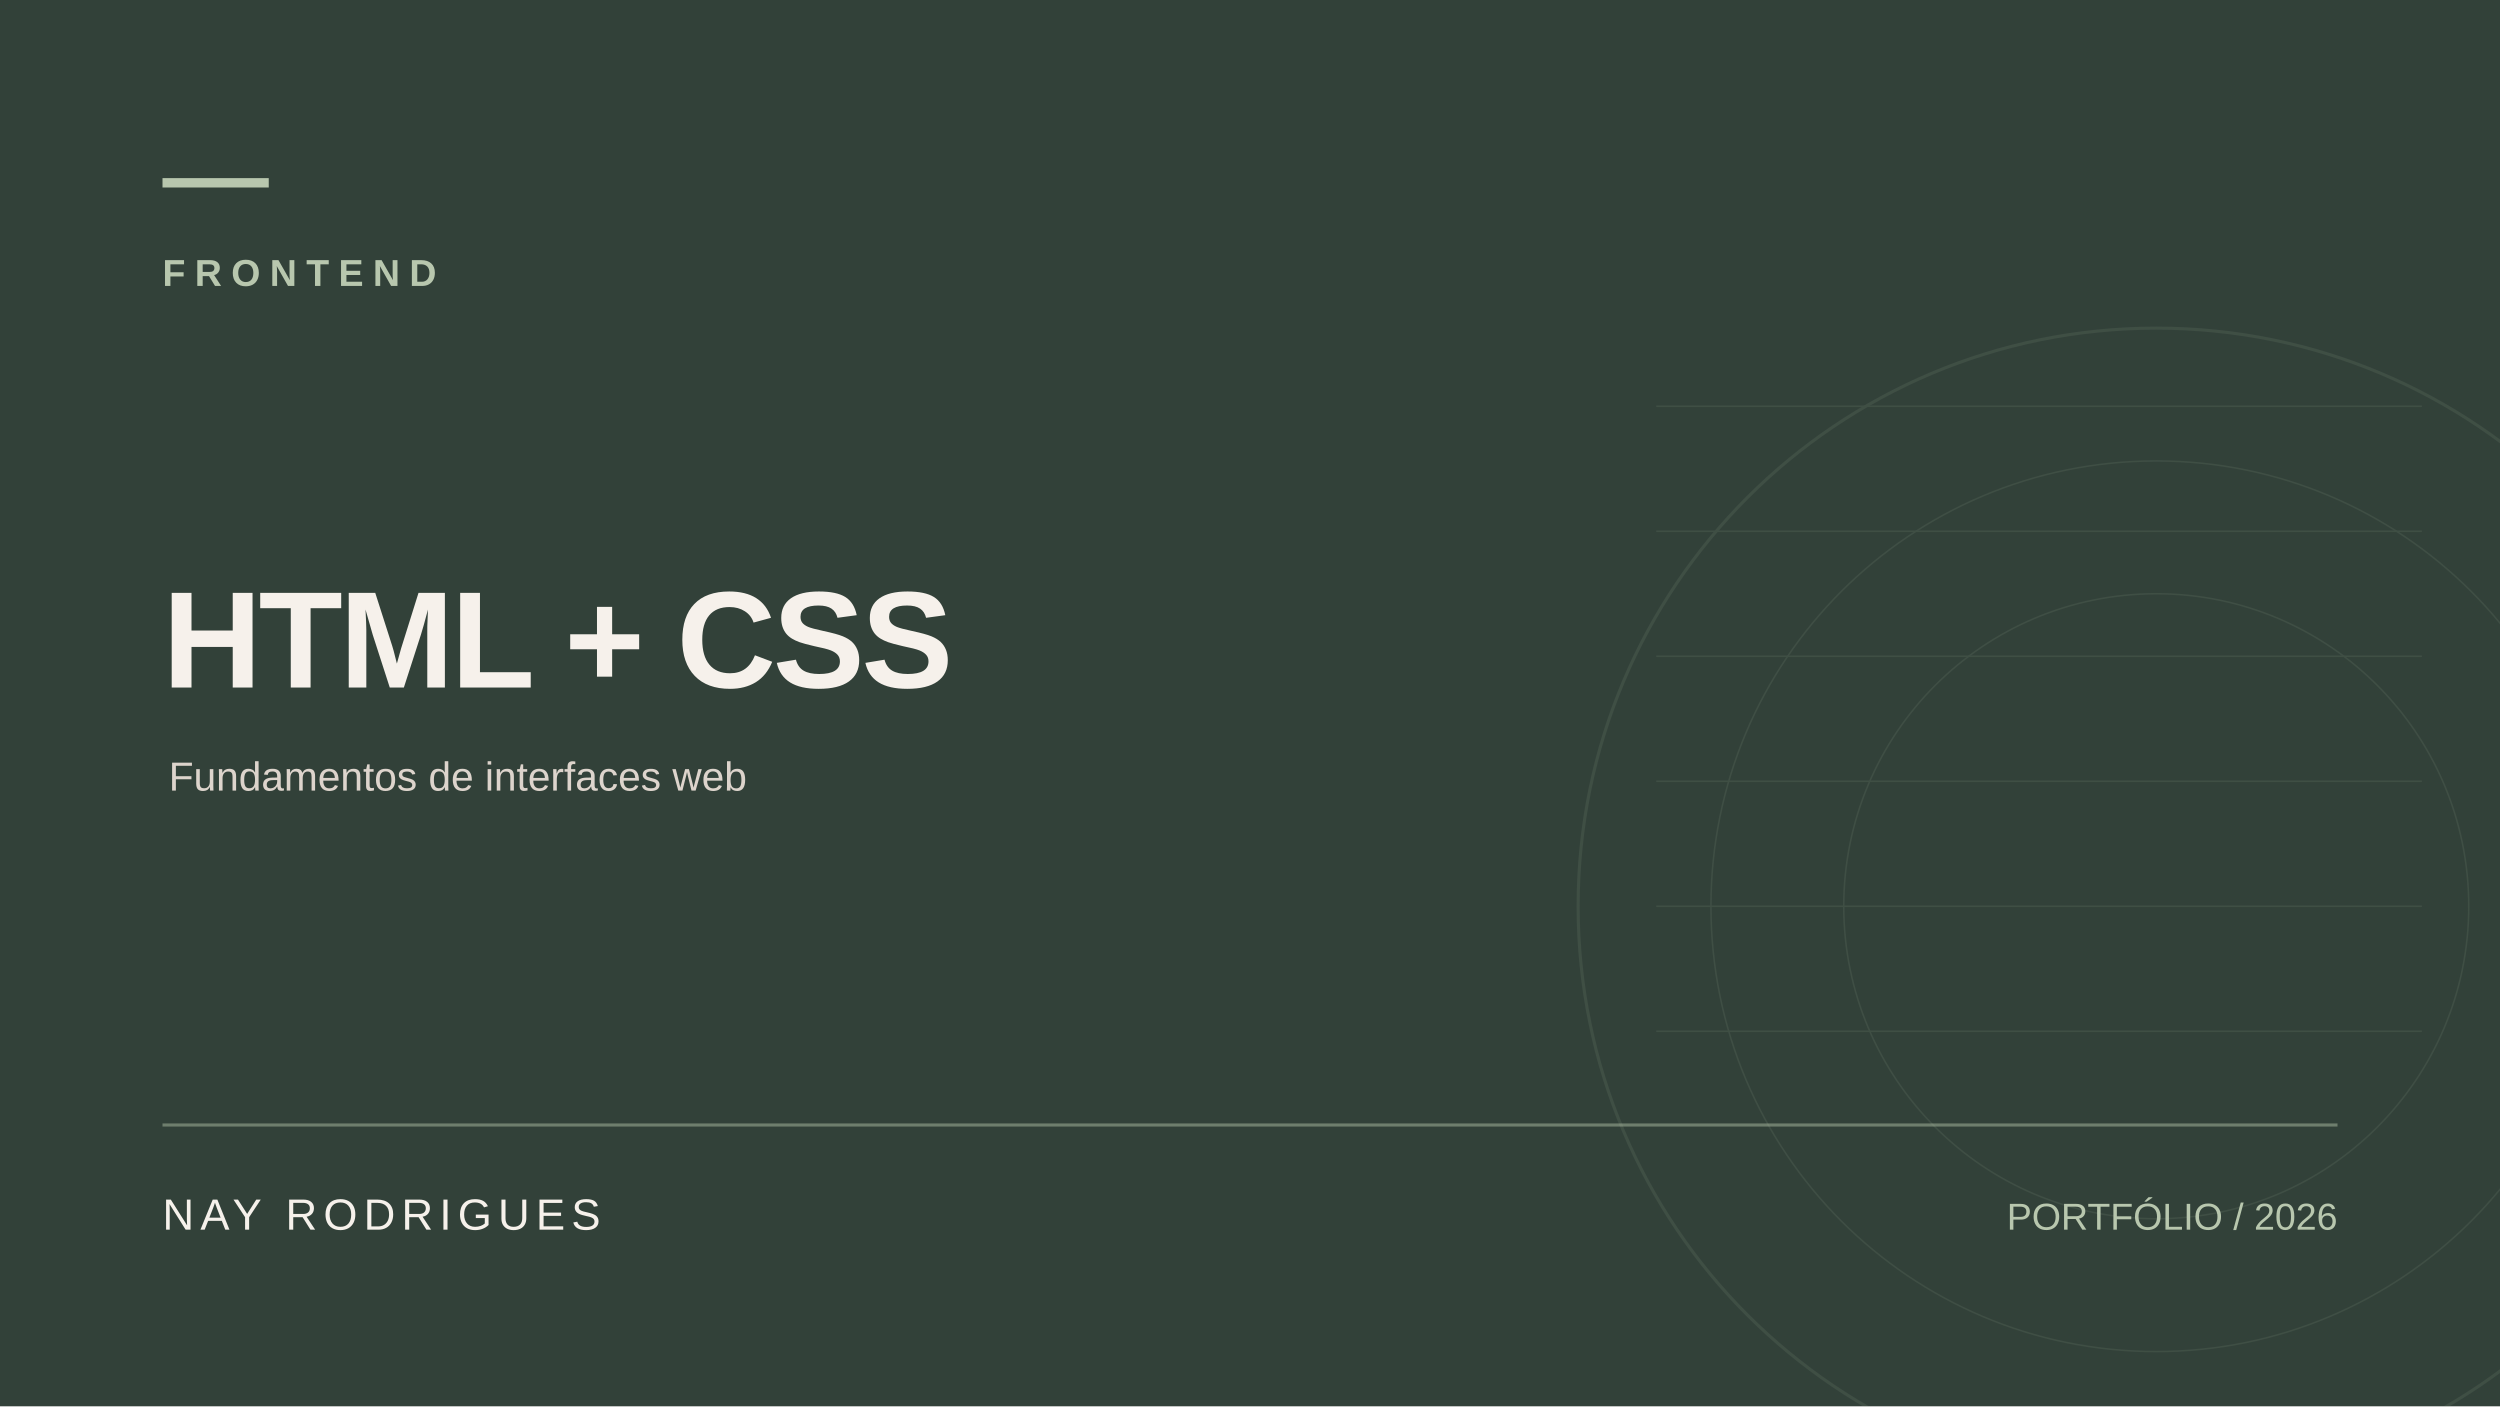
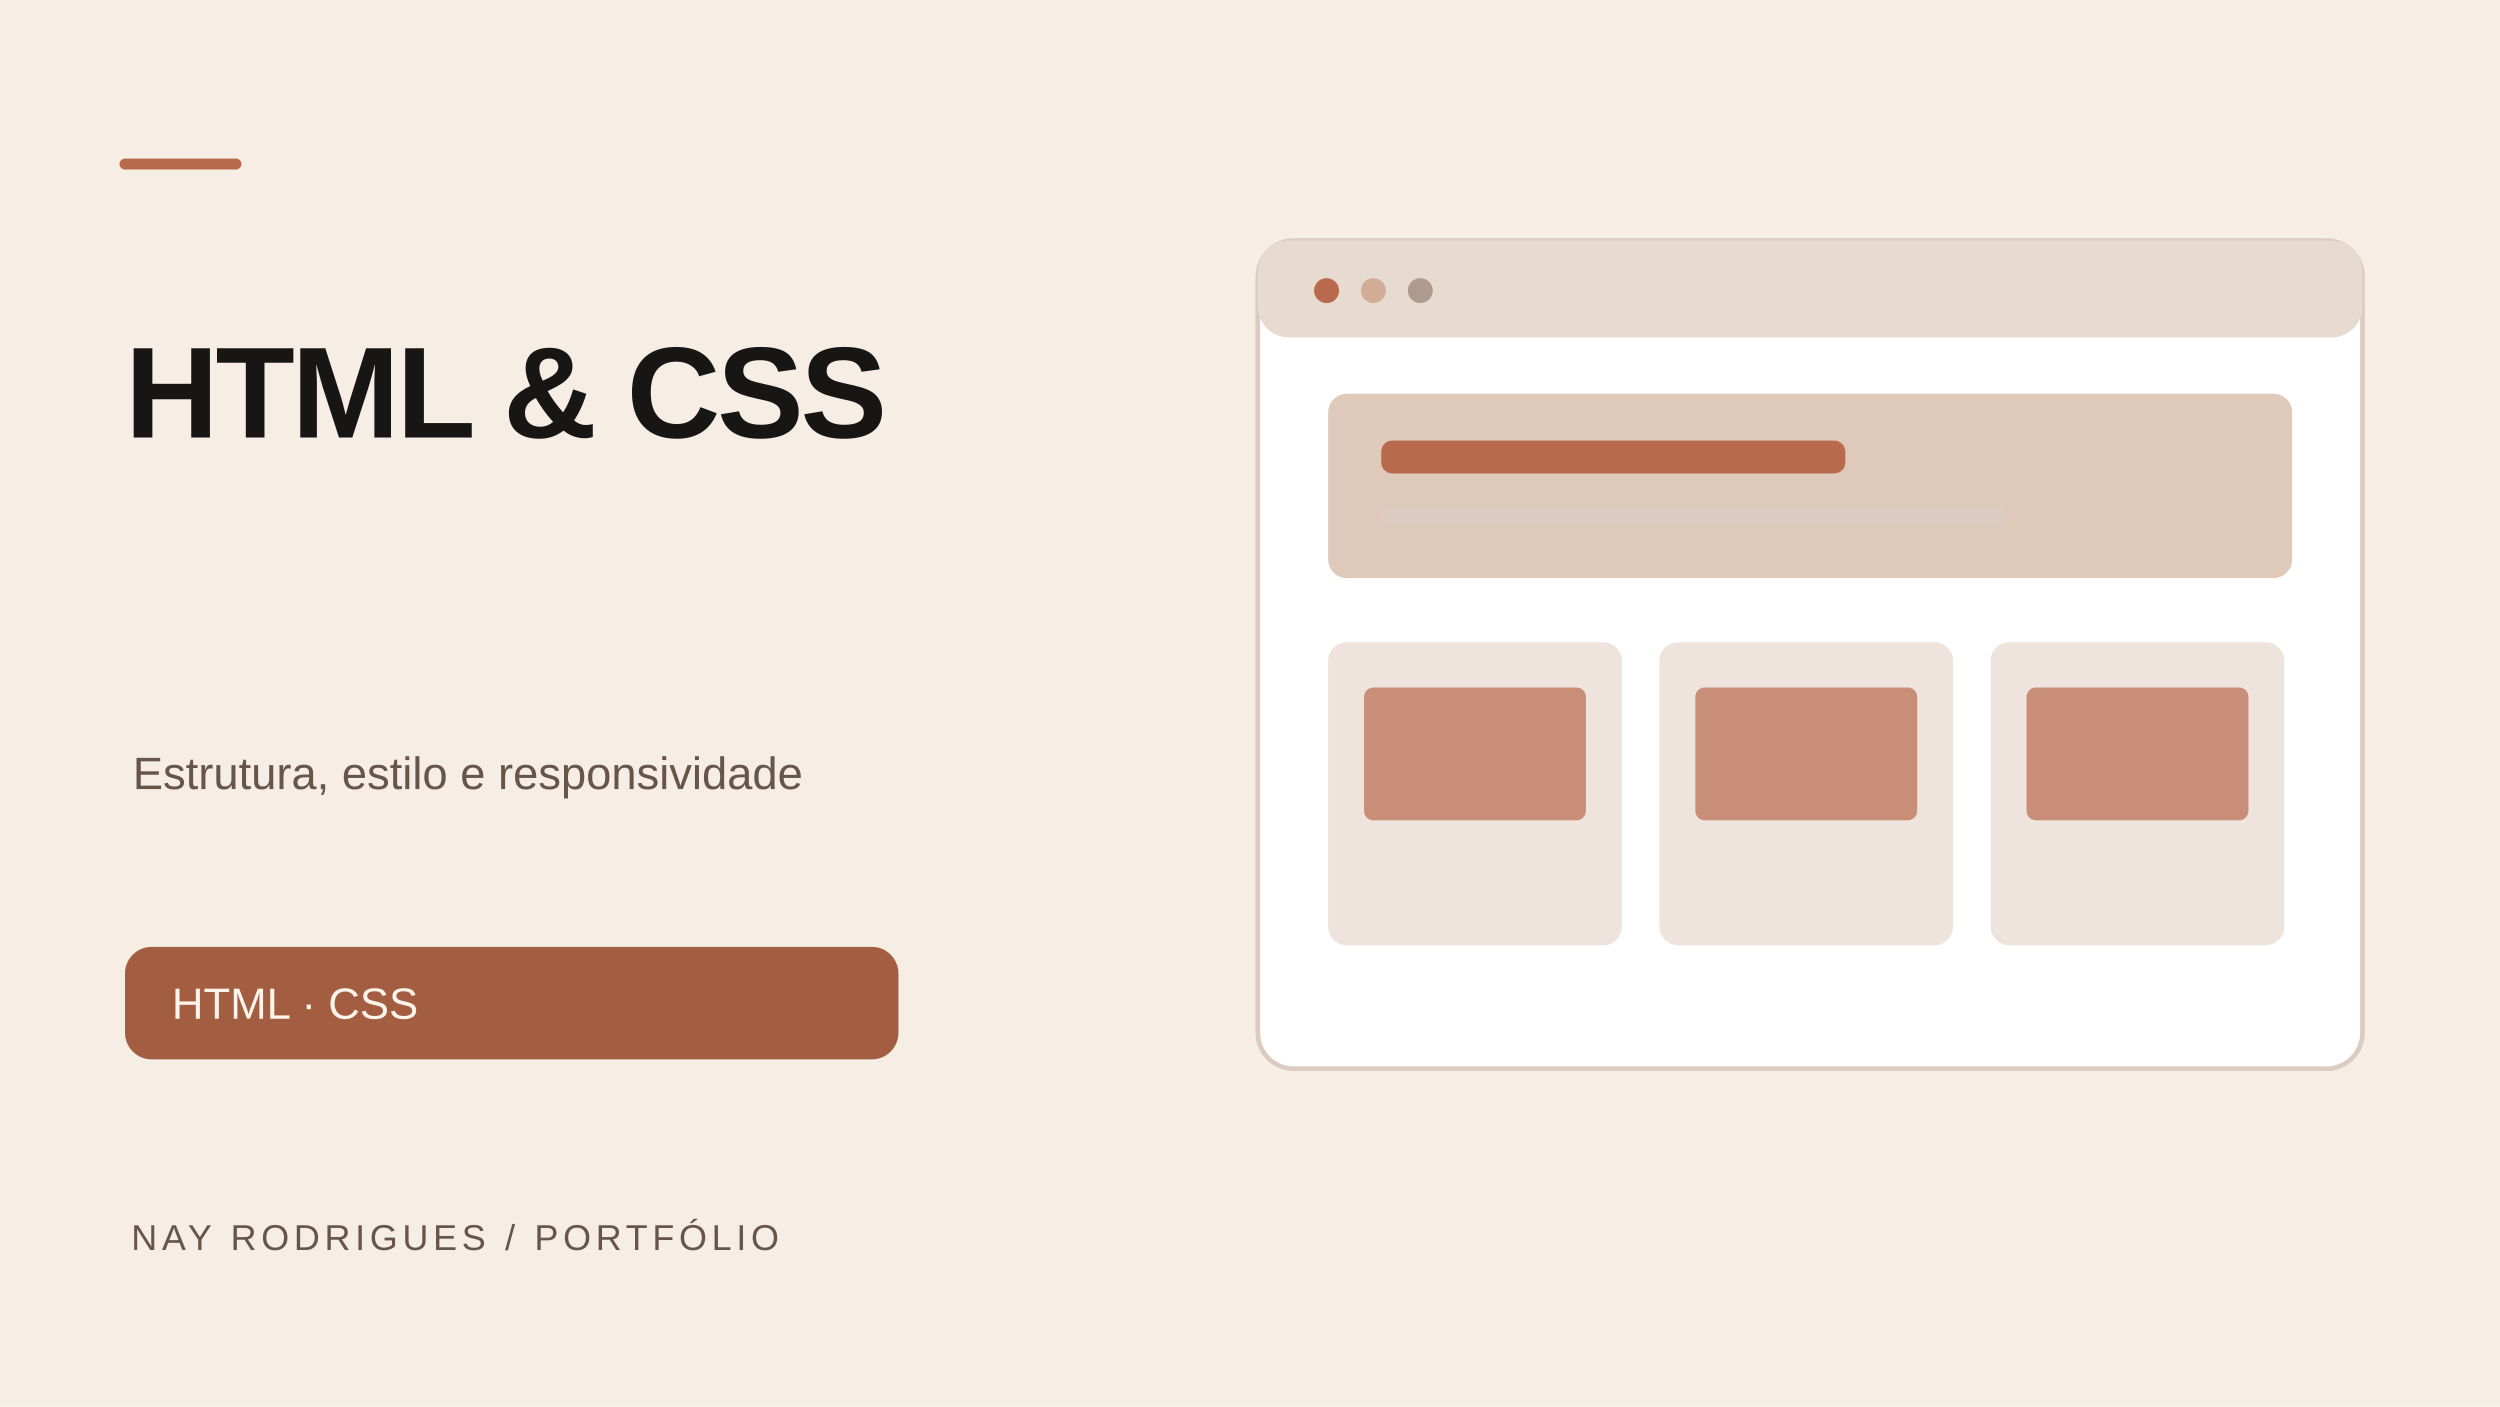
<svg xmlns="http://www.w3.org/2000/svg" width="1600" height="900" viewBox="0 0 1600 900">
-   <rect width="1600" height="900" fill="#324139" />
-   <g opacity=".1" stroke="#B8C7AE" fill="none">
-     <circle cx="1380" cy="580" r="370" stroke-width="2" />
-     <circle cx="1380" cy="580" r="285" />
-     <circle cx="1380" cy="580" r="200" />
-     <path d="M1060 260 H1550 M1060 340 H1550 M1060 420 H1550 M1060 500 H1550 M1060 580 H1550 M1060 660 H1550" />
-   </g>
-   <rect x="104" y="114" width="68" height="6" fill="#B8C7AE" />
-   <text x="104" y="183" fill="#B8C7AE" font-family="Arial,Helvetica,sans-serif" font-size="24" font-weight="600" letter-spacing="6">FRONTEND</text>
-   <text x="104" y="440" fill="#F6F1EB" font-family="Arial,Helvetica,sans-serif" font-size="88" font-weight="700" letter-spacing="-2">HTML + CSS</text>
-   <text x="108" y="506" fill="#DDD4CC" font-family="Arial,Helvetica,sans-serif" font-size="26">Fundamentos de interfaces web</text>
-   <path d="M104 720 H1496" stroke="#B8C7AE" stroke-width="2" opacity=".45" />
-   <text x="104" y="787" fill="#F6F1EB" font-family="Arial,Helvetica,sans-serif" font-size="28" letter-spacing="4">NAY RODRIGUES</text>
-   <text x="1496" y="787" text-anchor="end" fill="#B8C7AE" font-family="Arial,Helvetica,sans-serif" font-size="24">PORTFÓLIO / 2026</text>
+   <rect width="1600" height="900" fill="#F6EDE5" />
+   <path d="M80 105 H151" stroke="#B9694C" stroke-width="7" stroke-linecap="round" />
+   <text x="80" y="280" font-family="Arial,sans-serif" font-size="83" font-weight="700" letter-spacing="-2" fill="#181615">HTML &amp; CSS</text>
+   <text x="85" y="505" font-family="Arial,sans-serif" font-size="29" fill="#67544B">Estrutura, estilo e responsividade</text>
+   <rect x="80" y="606" width="495" height="72" rx="17" fill="#A35E41" />
+   <text x="110" y="652" font-family="Arial,sans-serif" font-size="28" fill="#FFF4EB">HTML · CSS</text>
+   <text x="84" y="800" font-size="23" letter-spacing="3" font-family="Arial,sans-serif" fill="#67544B">NAY RODRIGUES / PORTFÓLIO</text>
+   <rect x="805" y="154" width="707" height="530" rx="23" fill="#FFFFFF" stroke="#DCCBC0" stroke-width="3" />
+   <rect x="805" y="154" width="707" height="62" rx="20" fill="#E7DAD0" />
+   <circle cx="849" cy="186" r="8" fill="#B9694C" />
+   <circle cx="879" cy="186" r="8" fill="#D3AC95" />
+   <circle cx="909" cy="186" r="8" fill="#AE9B8D" />
+   <rect x="850" y="252" width="617" height="118" rx="12" fill="#DFC9BA" />
+   <rect x="884" y="282" width="297" height="21" rx="7" fill="#B9694C" />
+   <rect x="884" y="324" width="400" height="13" rx="5" fill="#DCCBC0" />
+   <rect x="850" y="411" width="188" height="194" rx="12" fill="#EFE4DD" />
+   <rect x="873" y="440" width="142" height="85" rx="6" fill="#B9694C" opacity=".7" />
+   <rect x="1062" y="411" width="188" height="194" rx="12" fill="#EFE4DD" />
+   <rect x="1085" y="440" width="142" height="85" rx="6" fill="#B9694C" opacity=".7" />
+   <rect x="1274" y="411" width="188" height="194" rx="12" fill="#EFE4DD" />
+   <rect x="1297" y="440" width="142" height="85" rx="6" fill="#B9694C" opacity=".7" />
</svg>
